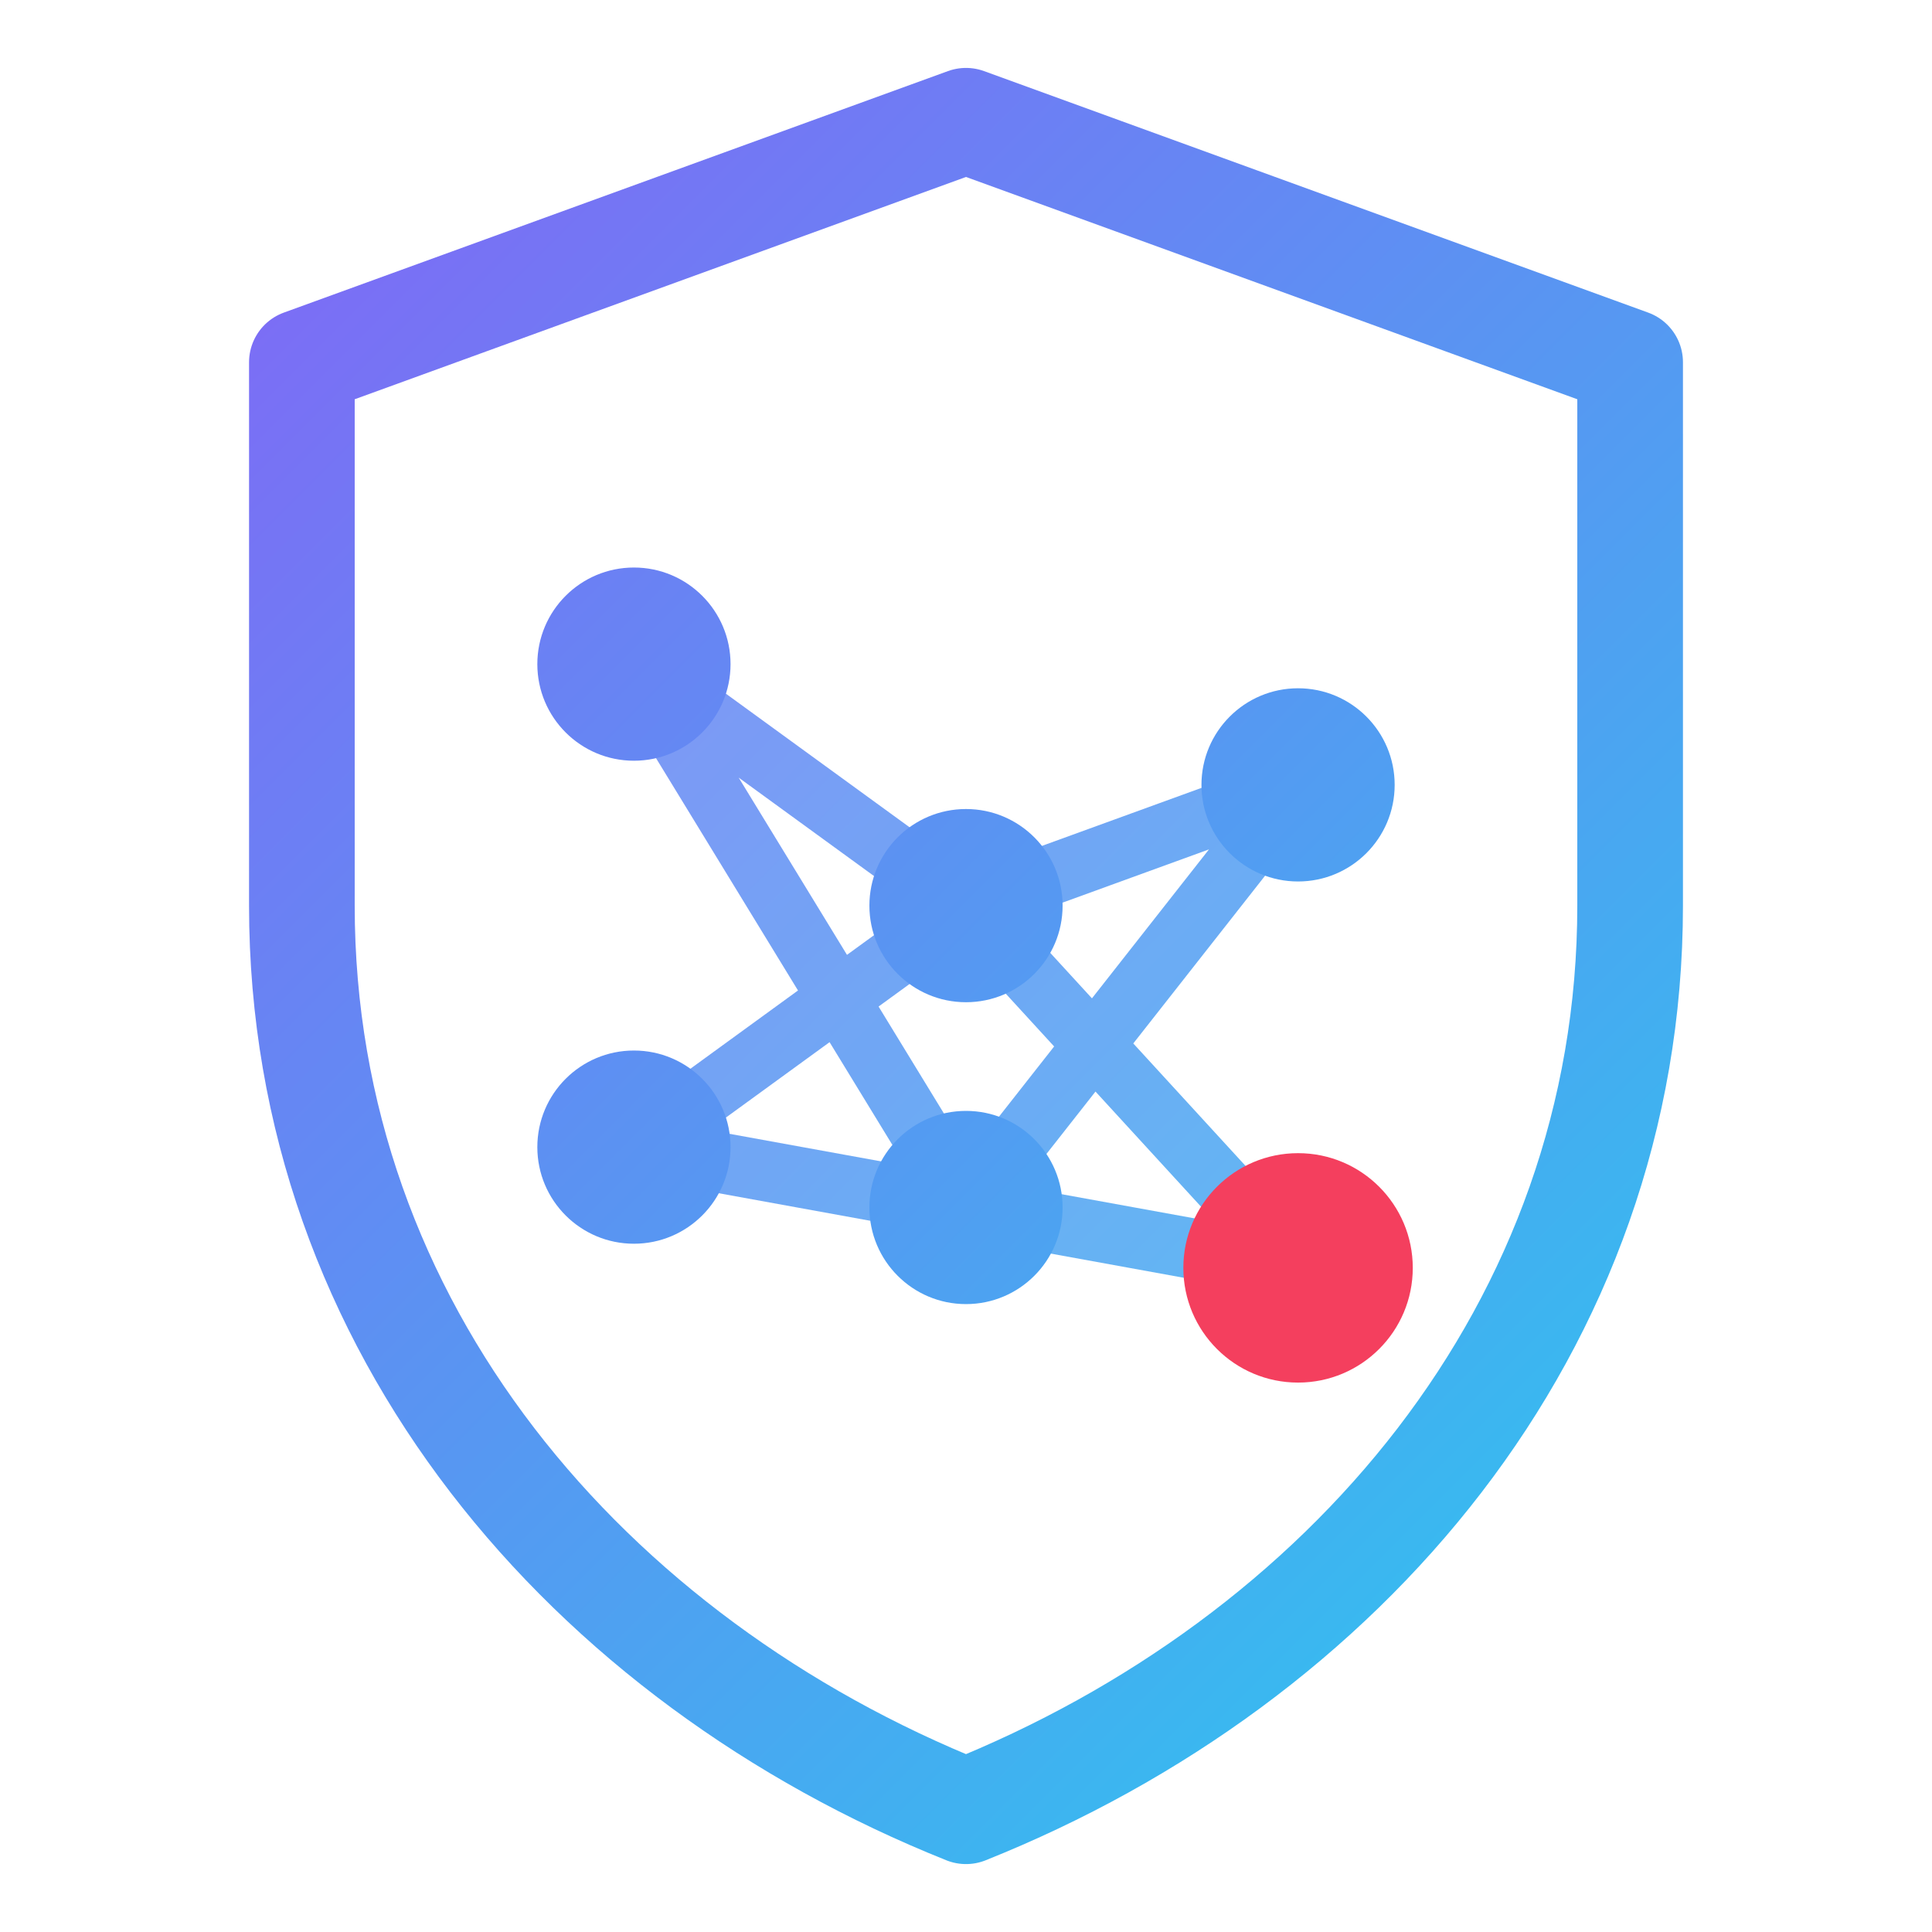
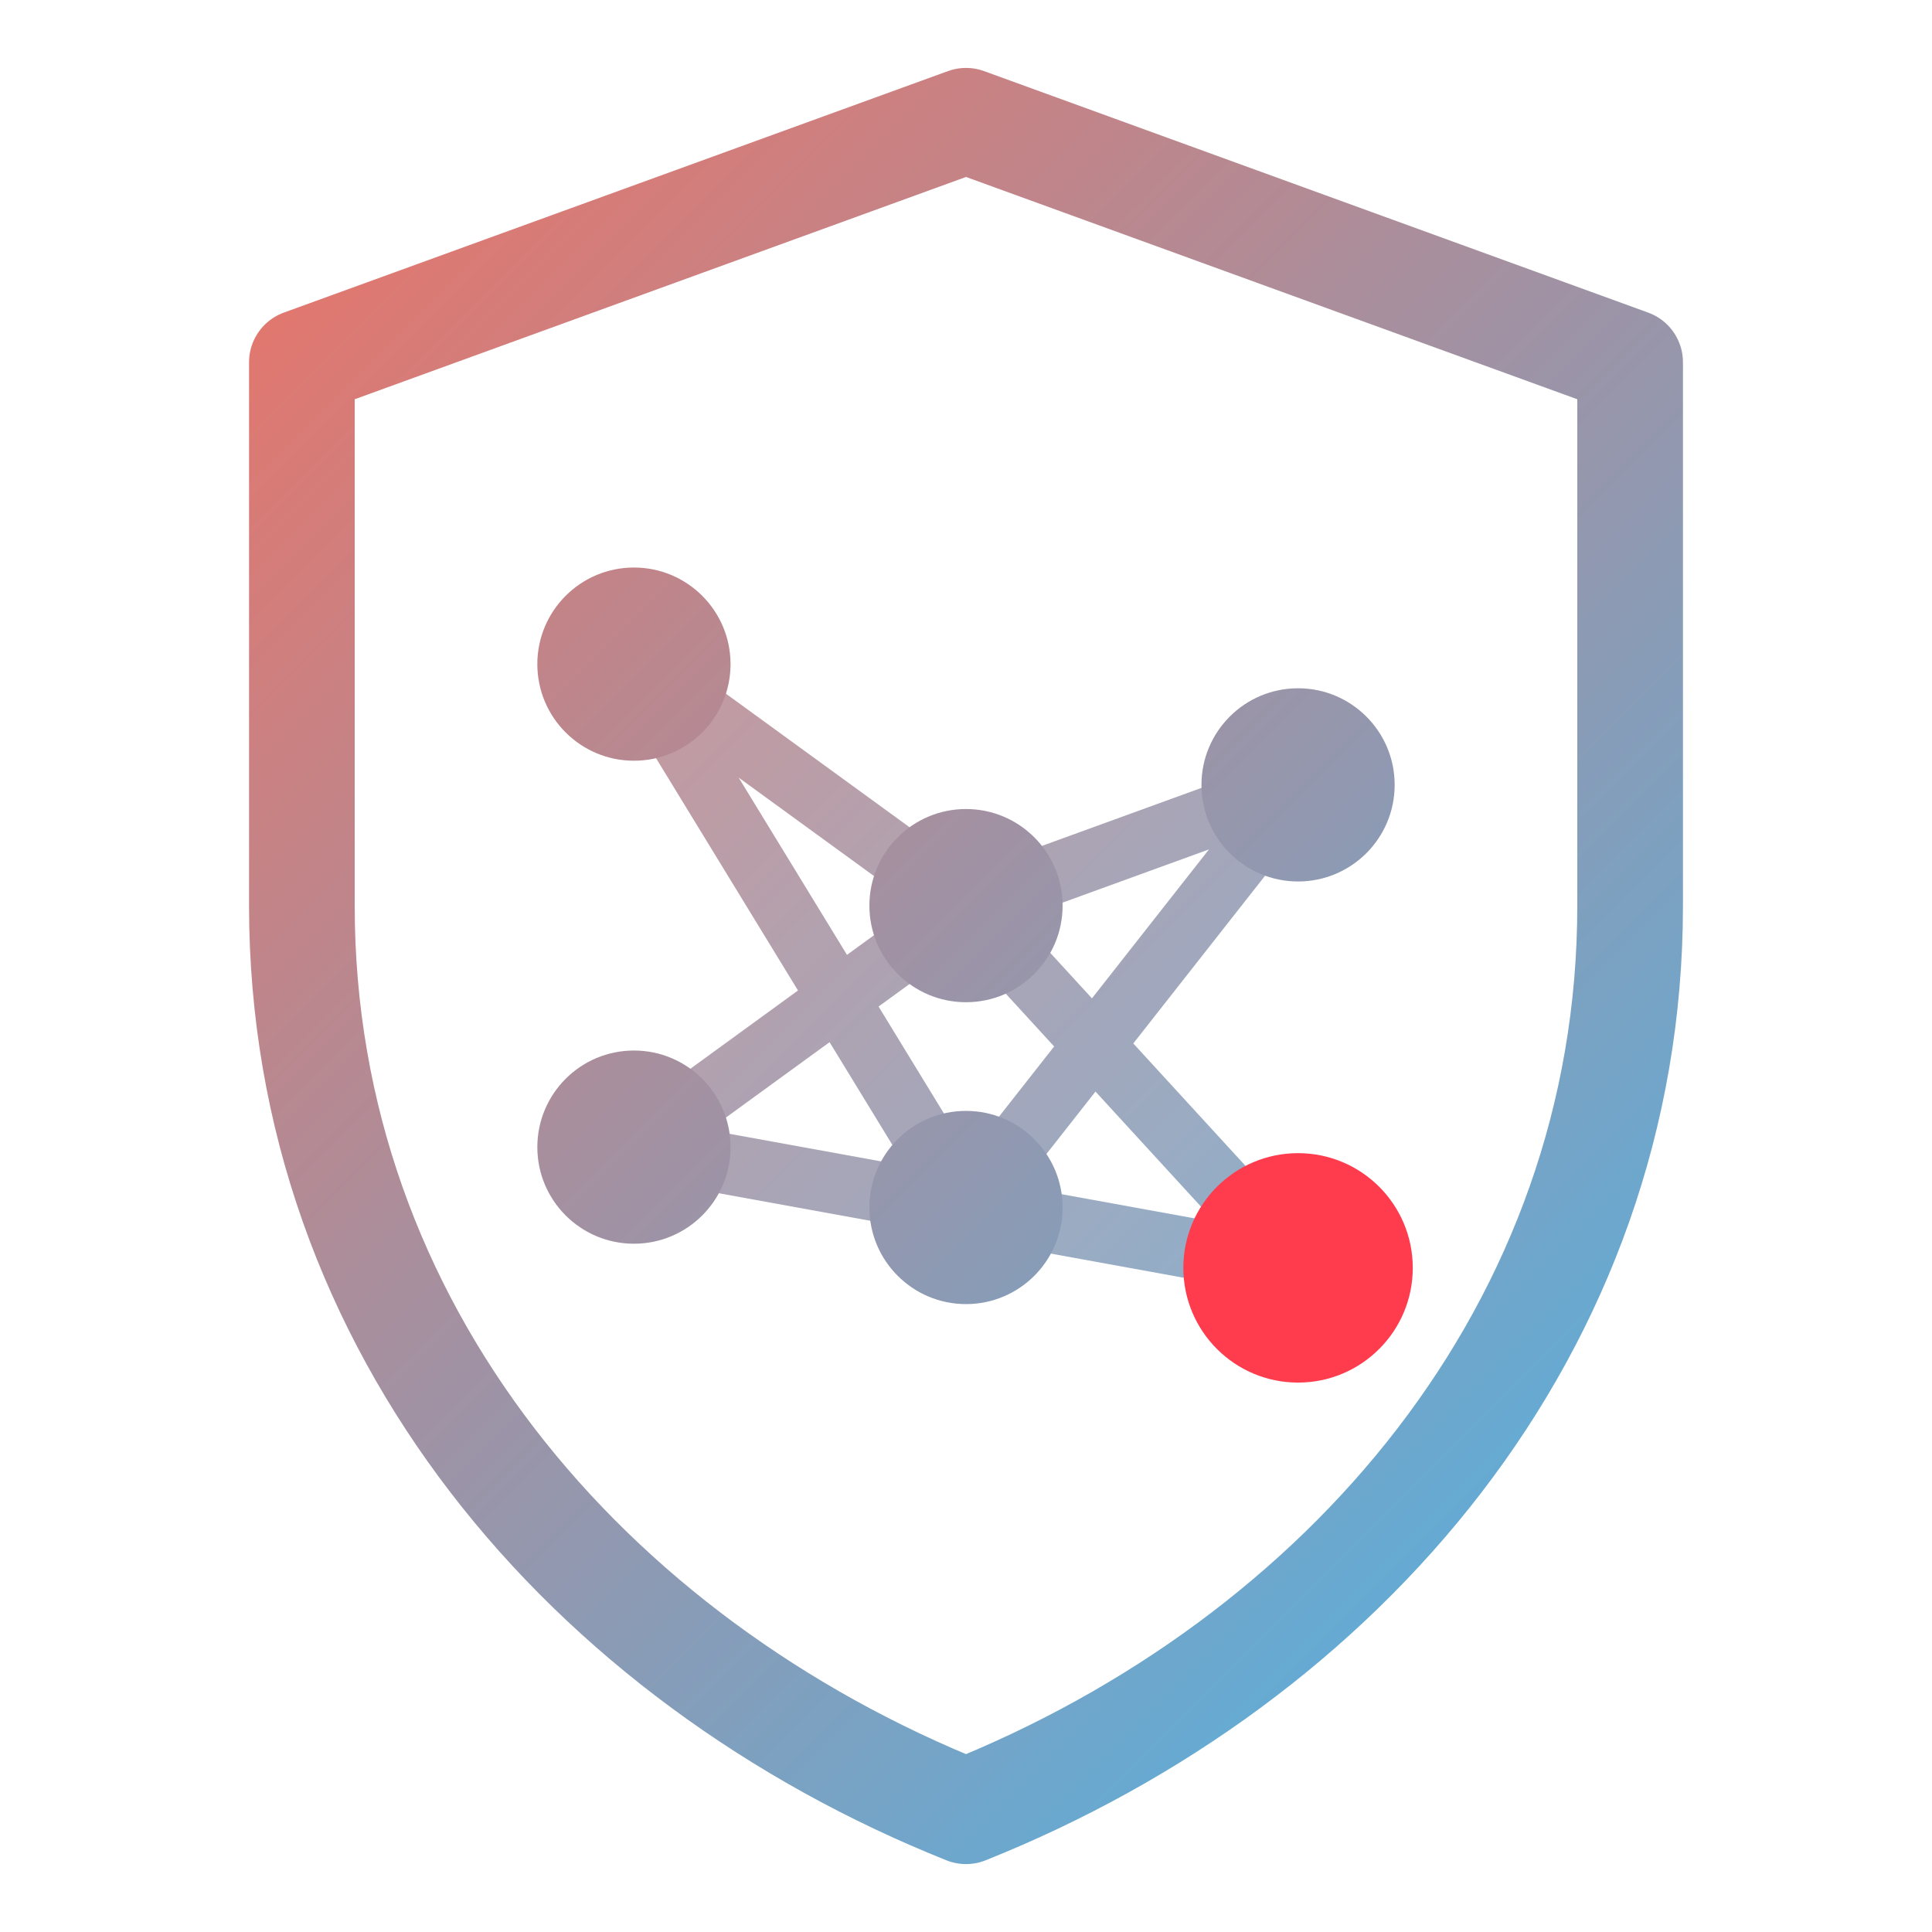
<svg xmlns="http://www.w3.org/2000/svg" viewBox="0 0 64 64" fill="none">
  <defs>
    <linearGradient id="g" x1="0" y1="0" x2="64" y2="64" gradientUnits="userSpaceOnUse">
-       <stop offset="0" stop-color="#8b5cf6" />
-       <stop offset="1" stop-color="#22d3ee" />
+       <stop offset="0" stop-color="#ff6b57" />
+       <stop offset="1" stop-color="#38bdf8" />
    </linearGradient>
  </defs>
  <path d="M32 4 54 12v18c0 14-9.5 25-22 30C19.5 55 10 44 10 30V12L32 4Z" stroke="url(#g)" stroke-width="3.5" stroke-linejoin="round" />
  <g stroke="url(#g)" stroke-width="2" opacity="0.85">
    <path d="M21 22 32 30M21 22 32 40M21 38 32 30M21 38 32 40M32 30 43 26M32 40 43 26M32 30 43 42M32 40 43 42" />
  </g>
  <g fill="url(#g)">
    <circle cx="21" cy="22" r="3.2" />
    <circle cx="21" cy="38" r="3.2" />
    <circle cx="32" cy="30" r="3.2" />
    <circle cx="32" cy="40" r="3.2" />
    <circle cx="43" cy="26" r="3.2" />
  </g>
-   <circle cx="43" cy="42" r="3.8" fill="#f43f5e" />
+   <circle cx="43" cy="42" r="3.8" fill="#ff3b4e" />
</svg>
